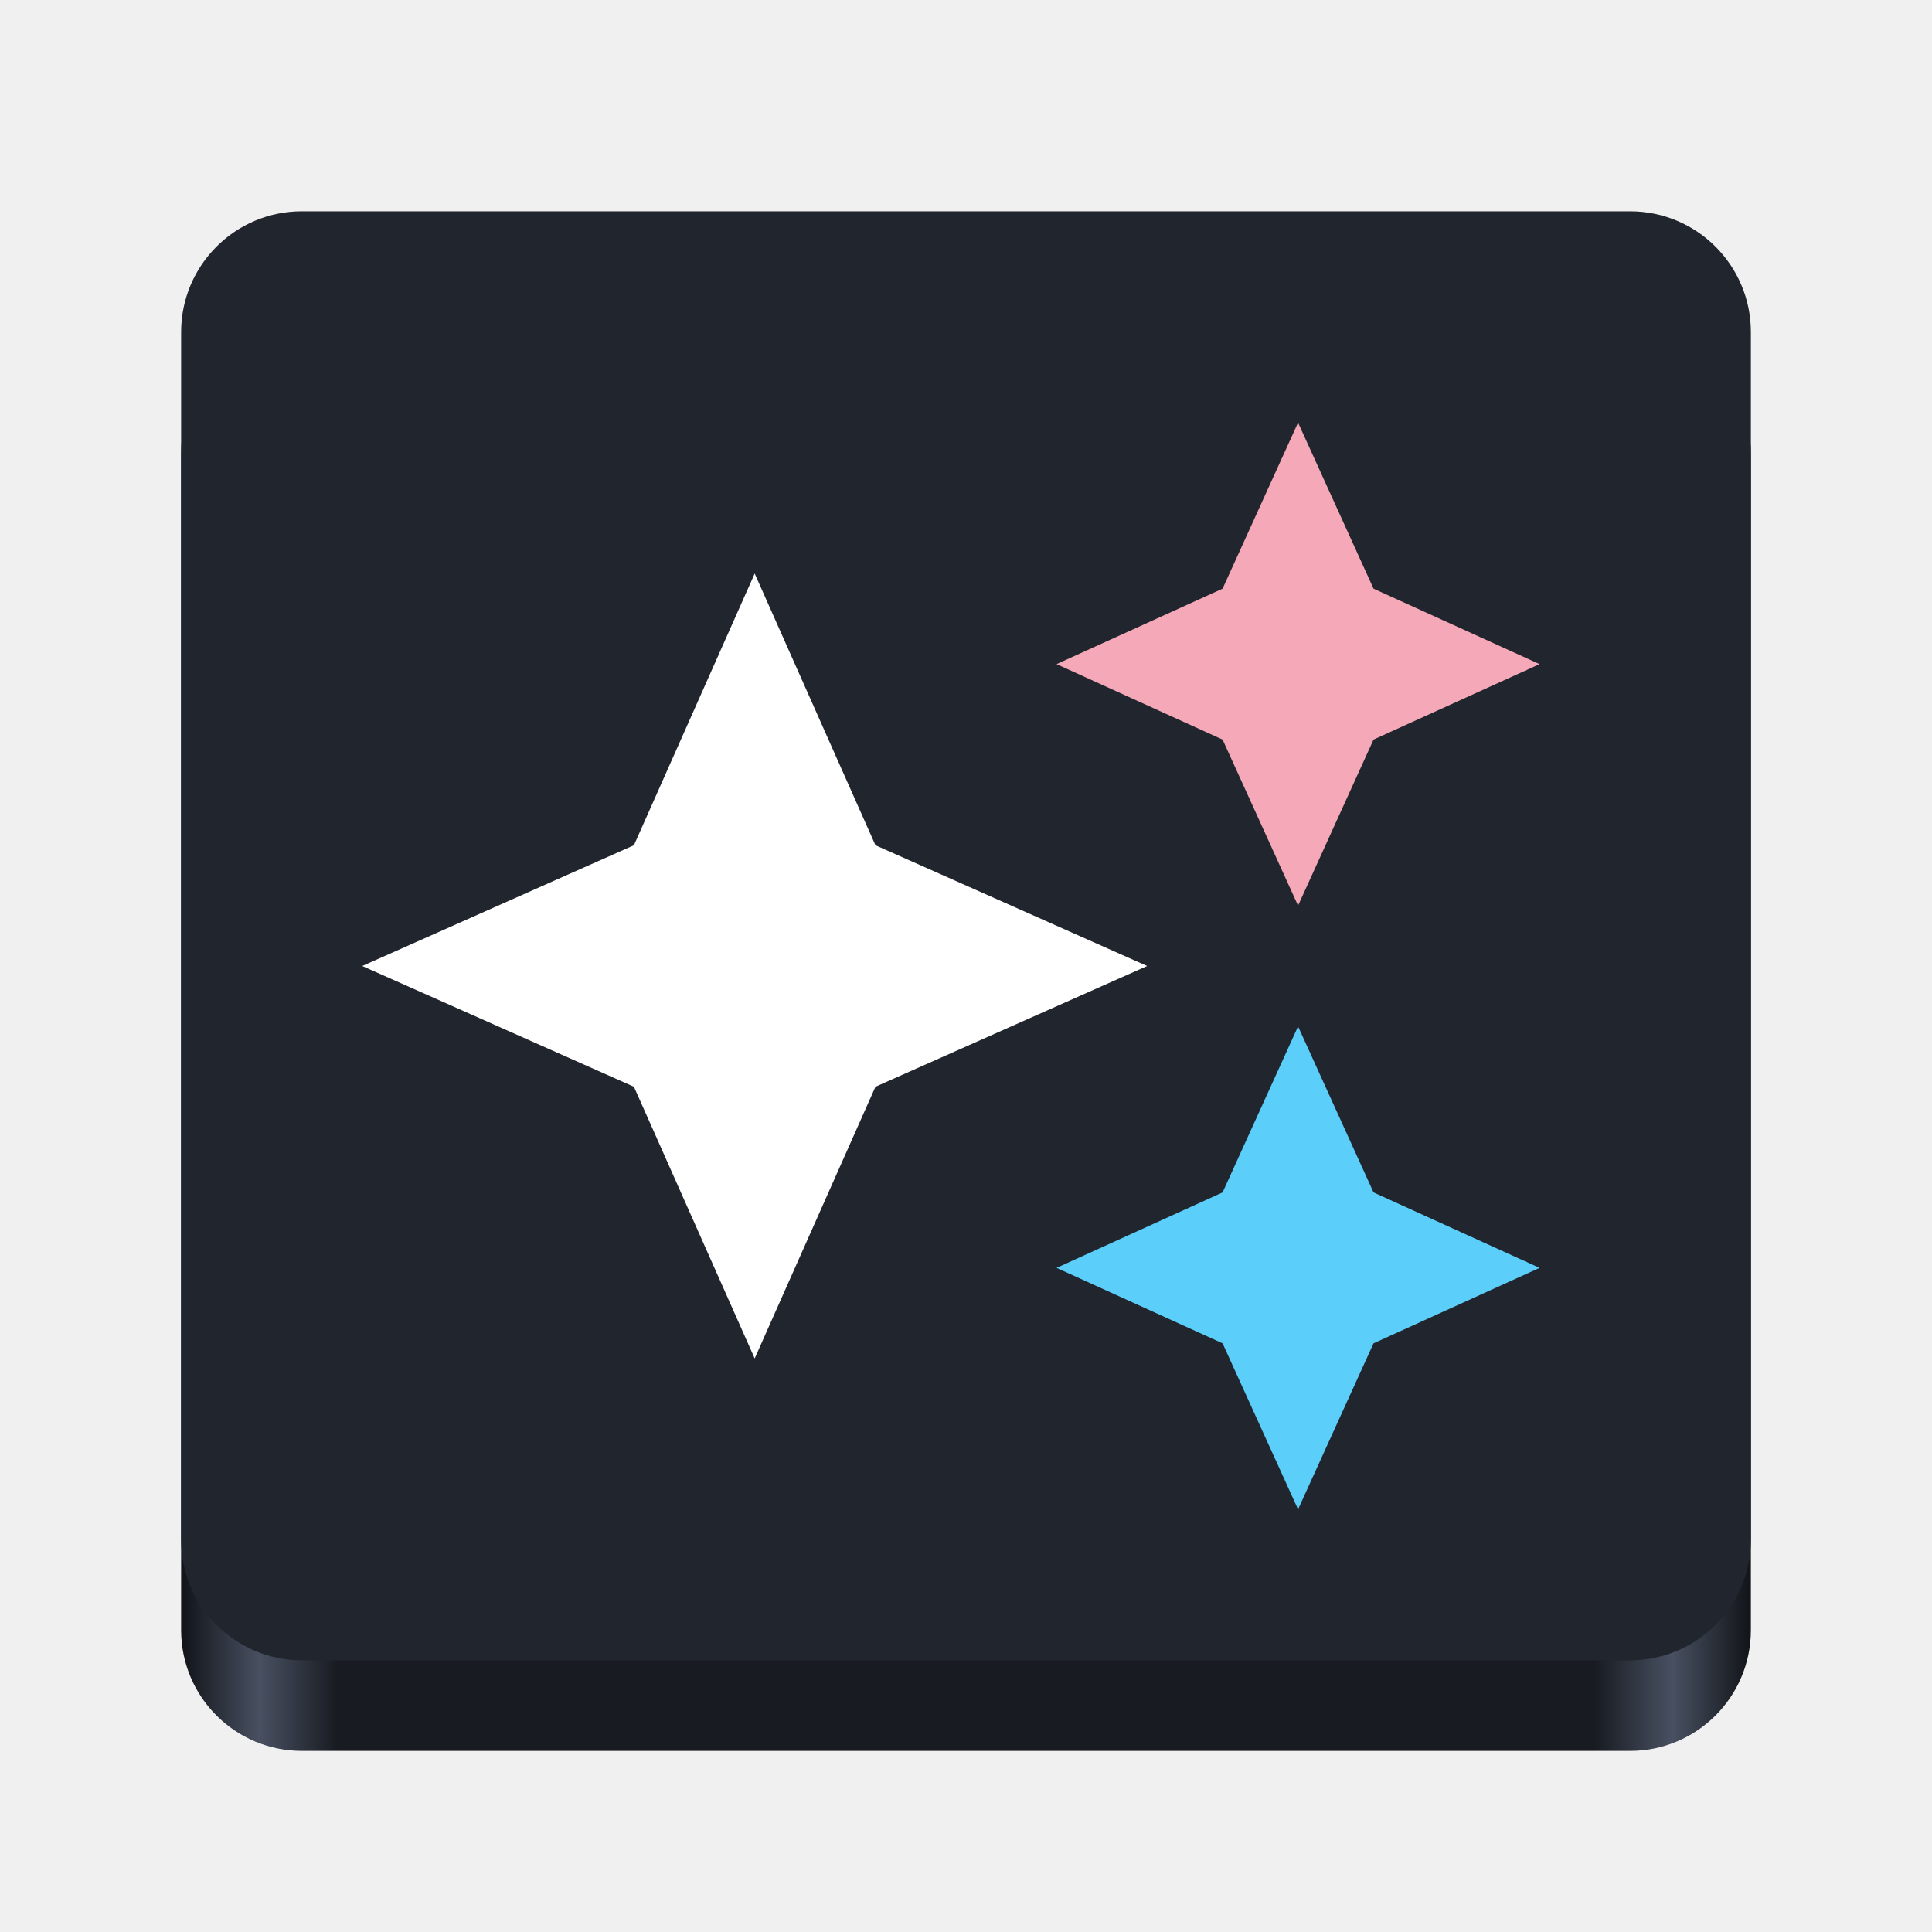
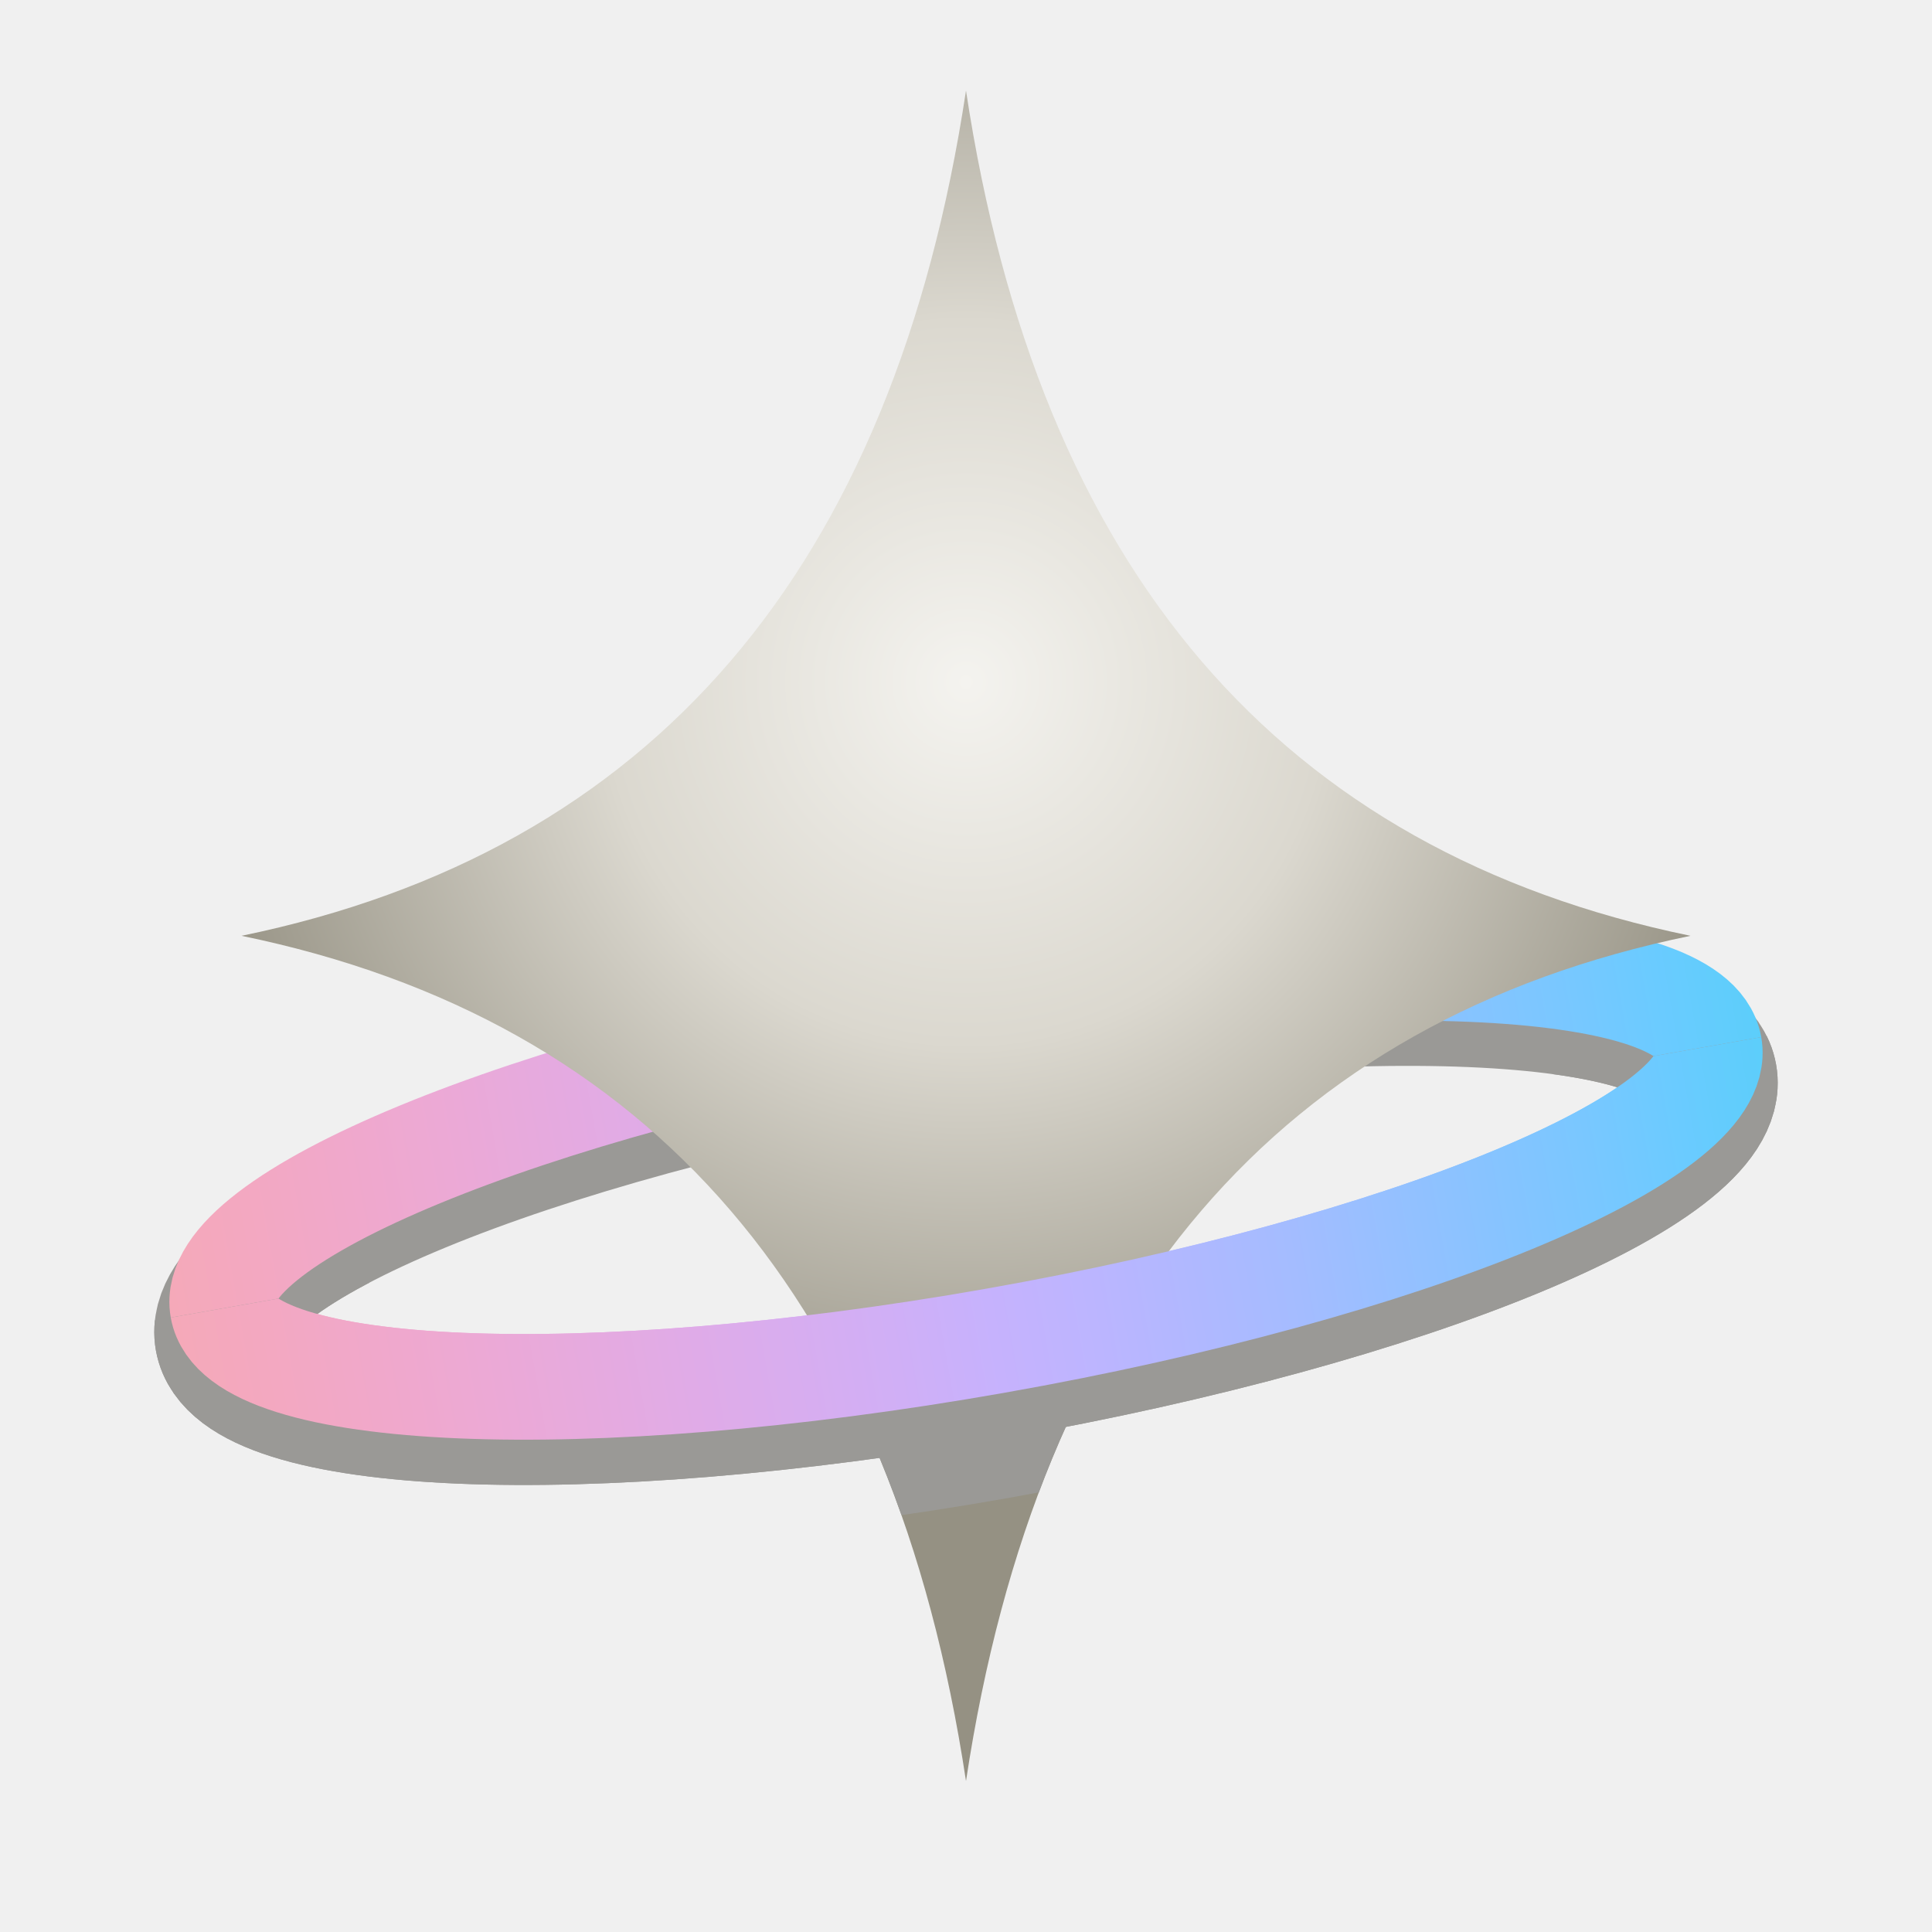
<svg xmlns="http://www.w3.org/2000/svg" width="128" height="128" viewBox="0 0 128 128">
  <defs>
-     <linearGradient id="rim" gradientUnits="userSpaceOnUse" x1="12" x2="116" y1="66" y2="66">
-       <stop offset="0" stop-color="#111418" />
-       <stop offset="0.05" stop-color="#485061" />
-       <stop offset="0.1" stop-color="#181b21" />
-       <stop offset="0.9" stop-color="#181b21" />
-       <stop offset="0.95" stop-color="#485061" />
-       <stop offset="1" stop-color="#111418" />
+     <clipPath id="star">
+       <path d="M64.00 6.00 Q71.20 53.60 112.00 62.00 Q71.20 70.40 64.00 118.00 Q56.80 70.40 16.00 62.00 Q56.80 53.60 64.00 6.00 Z" />
+     </clipPath>
+     <clipPath id="front">
+       <rect x="-64" y="78" width="256" height="128" transform="rotate(-10 64 78)" />
+     </clipPath>
+     <clipPath id="front-shadow">
+       <rect x="-64" y="78" width="256" height="128" transform="translate(0 6) rotate(-10 64 78)" />
+     </clipPath>
+     <linearGradient id="tg" gradientUnits="userSpaceOnUse" x1="10" y1="0" x2="118" y2="0">
+       <stop offset="0.000" stop-color="#f5a9b8" />
+       <stop offset="0.062" stop-color="#f3a8c1" />
+       <stop offset="0.125" stop-color="#f0a8cb" />
+       <stop offset="0.188" stop-color="#eca9d5" />
+       <stop offset="0.250" stop-color="#e6aade" />
+       <stop offset="0.312" stop-color="#e0abe7" />
+       <stop offset="0.375" stop-color="#d8adef" />
+       <stop offset="0.438" stop-color="#d0aff6" />
+       <stop offset="0.500" stop-color="#c6b2fd" />
+       <stop offset="0.562" stop-color="#bcb5ff" />
+       <stop offset="0.625" stop-color="#b0b8ff" />
+       <stop offset="0.688" stop-color="#a4bcff" />
+       <stop offset="0.750" stop-color="#96c0ff" />
+       <stop offset="0.812" stop-color="#88c3ff" />
+       <stop offset="0.875" stop-color="#7ac7ff" />
+       <stop offset="0.938" stop-color="#6acbff" />
+       <stop offset="1.000" stop-color="#5bcefa" />
    </linearGradient>
+     <clipPath id="upper">
+       <rect x="0" y="0" width="128" height="62" />
+     </clipPath>
  </defs>
-   <rect x="12" y="22" width="104" height="94" rx="8" fill="url(#rim)" />
-   <rect x="12" y="14" width="104" height="96" rx="8" fill="#21252d" />
-   <path d="M 50 38 L 58 56 L 76 64 L 58 72 L 50 90 L 42 72 L 24 64 L 42 56 Z" fill="#ffffff" />
-   <path d="M 86 28 L 91 39 L 102 44 L 91 49 L 86 60 L 81 49 L 70 44 L 81 39 Z" fill="#f5a9b8" />
-   <path d="M 86 68 L 91 79 L 102 84 L 91 89 L 86 100 L 81 89 L 70 84 L 81 79 Z" fill="#5bcefa" />
+   <ellipse cx="64" cy="78" rx="50" ry="11" fill="none" stroke-width="9" stroke="#9a9996" transform="translate(0 2) rotate(-10 64 78)" />
+   <ellipse cx="64" cy="78" rx="50" ry="11" fill="none" stroke-width="7" stroke="url(#tg)" transform="rotate(-10 64 78)" />
+   <radialGradient id="blob" gradientUnits="userSpaceOnUse" cx="64" cy="45.2" r="53.2">
+     <stop offset="0" stop-color="#f4f3ef" />
+     <stop offset="0.45" stop-color="#dbd8cf" />
+     <stop offset="1" stop-color="#959183" />
+   </radialGradient>
+   <path d="M64.00 6.00 Q71.20 53.60 112.00 62.00 Q71.20 70.40 64.00 118.00 Q56.80 70.40 16.00 62.00 Q56.80 53.60 64.00 6.00 Z" fill="url(#blob)" />
+   <g clip-path="url(#star)">
+     <g clip-path="url(#front-shadow)">
+       <ellipse cx="64" cy="78" rx="50" ry="11" fill="none" stroke-width="9" stroke="#9a9996" transform="translate(0 6) rotate(-10 64 78)" />
+     </g>
+   </g>
+   <g clip-path="url(#front)">
+     <ellipse cx="64" cy="78" rx="50" ry="11" fill="none" stroke-width="9" stroke="#9a9996" transform="translate(0 2) rotate(-10 64 78)" />
+     <ellipse cx="64" cy="78" rx="50" ry="11" fill="none" stroke-width="7" stroke="url(#tg)" transform="rotate(-10 64 78)" />
+   </g>
</svg>
